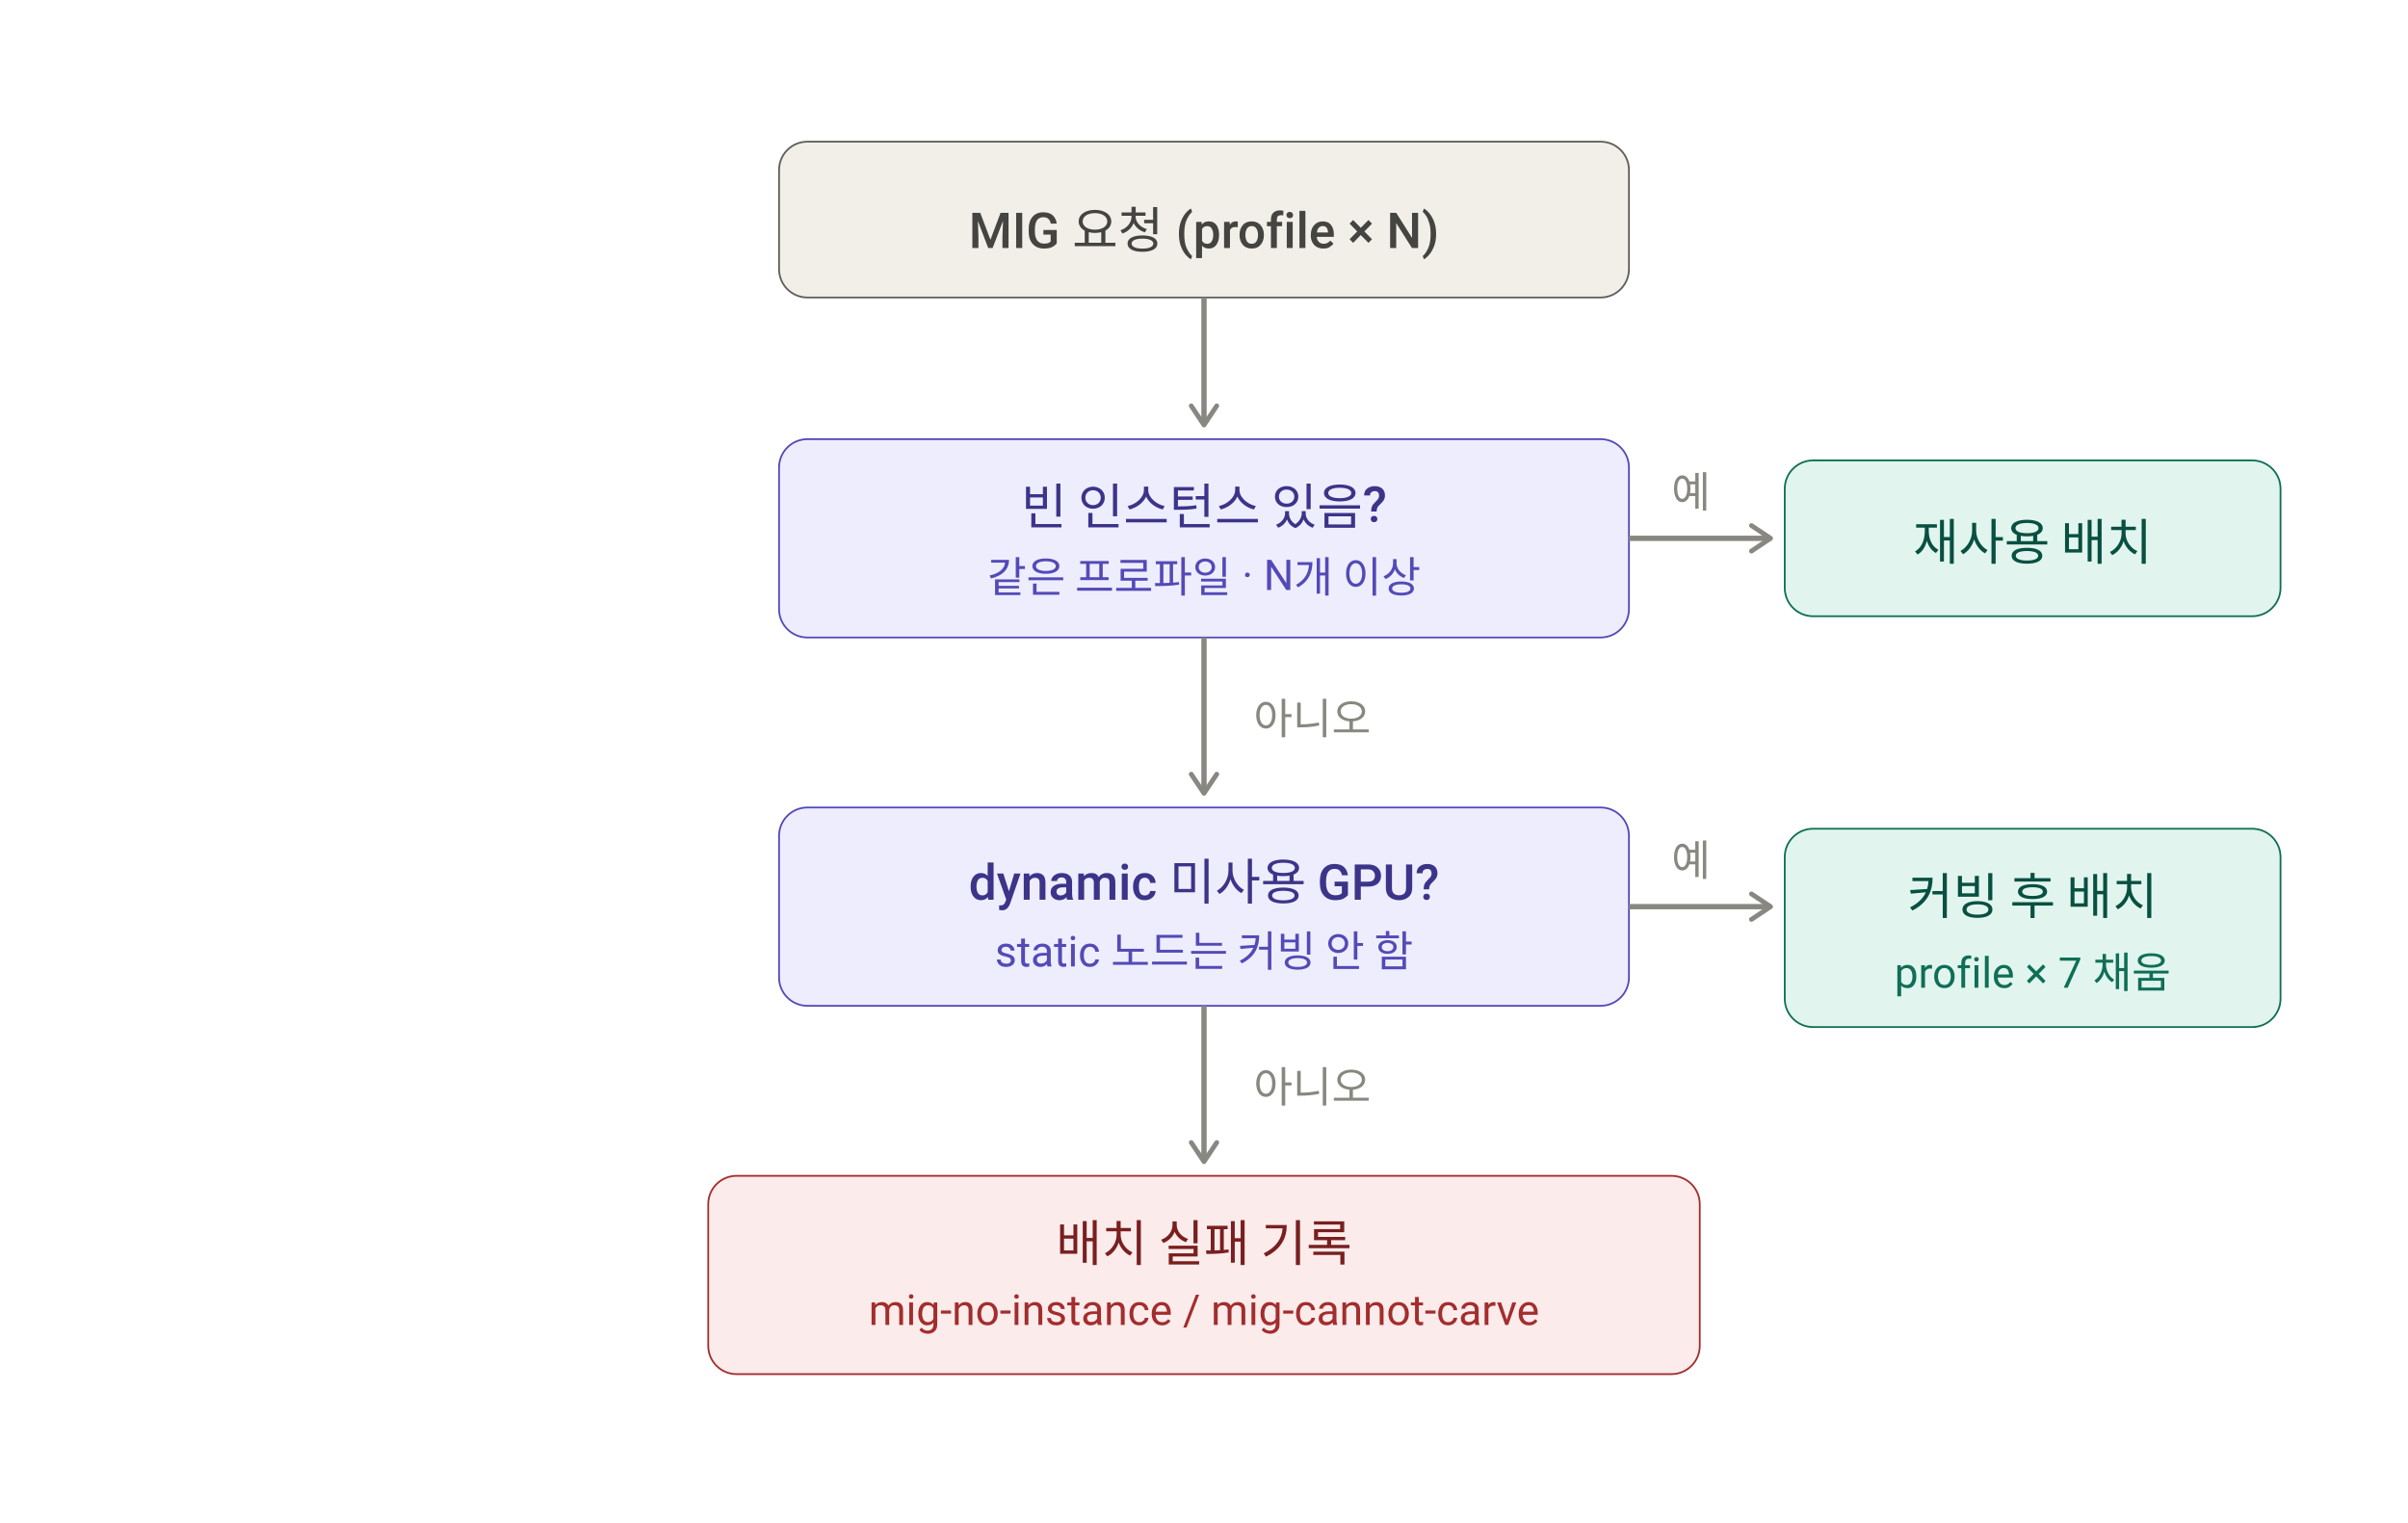
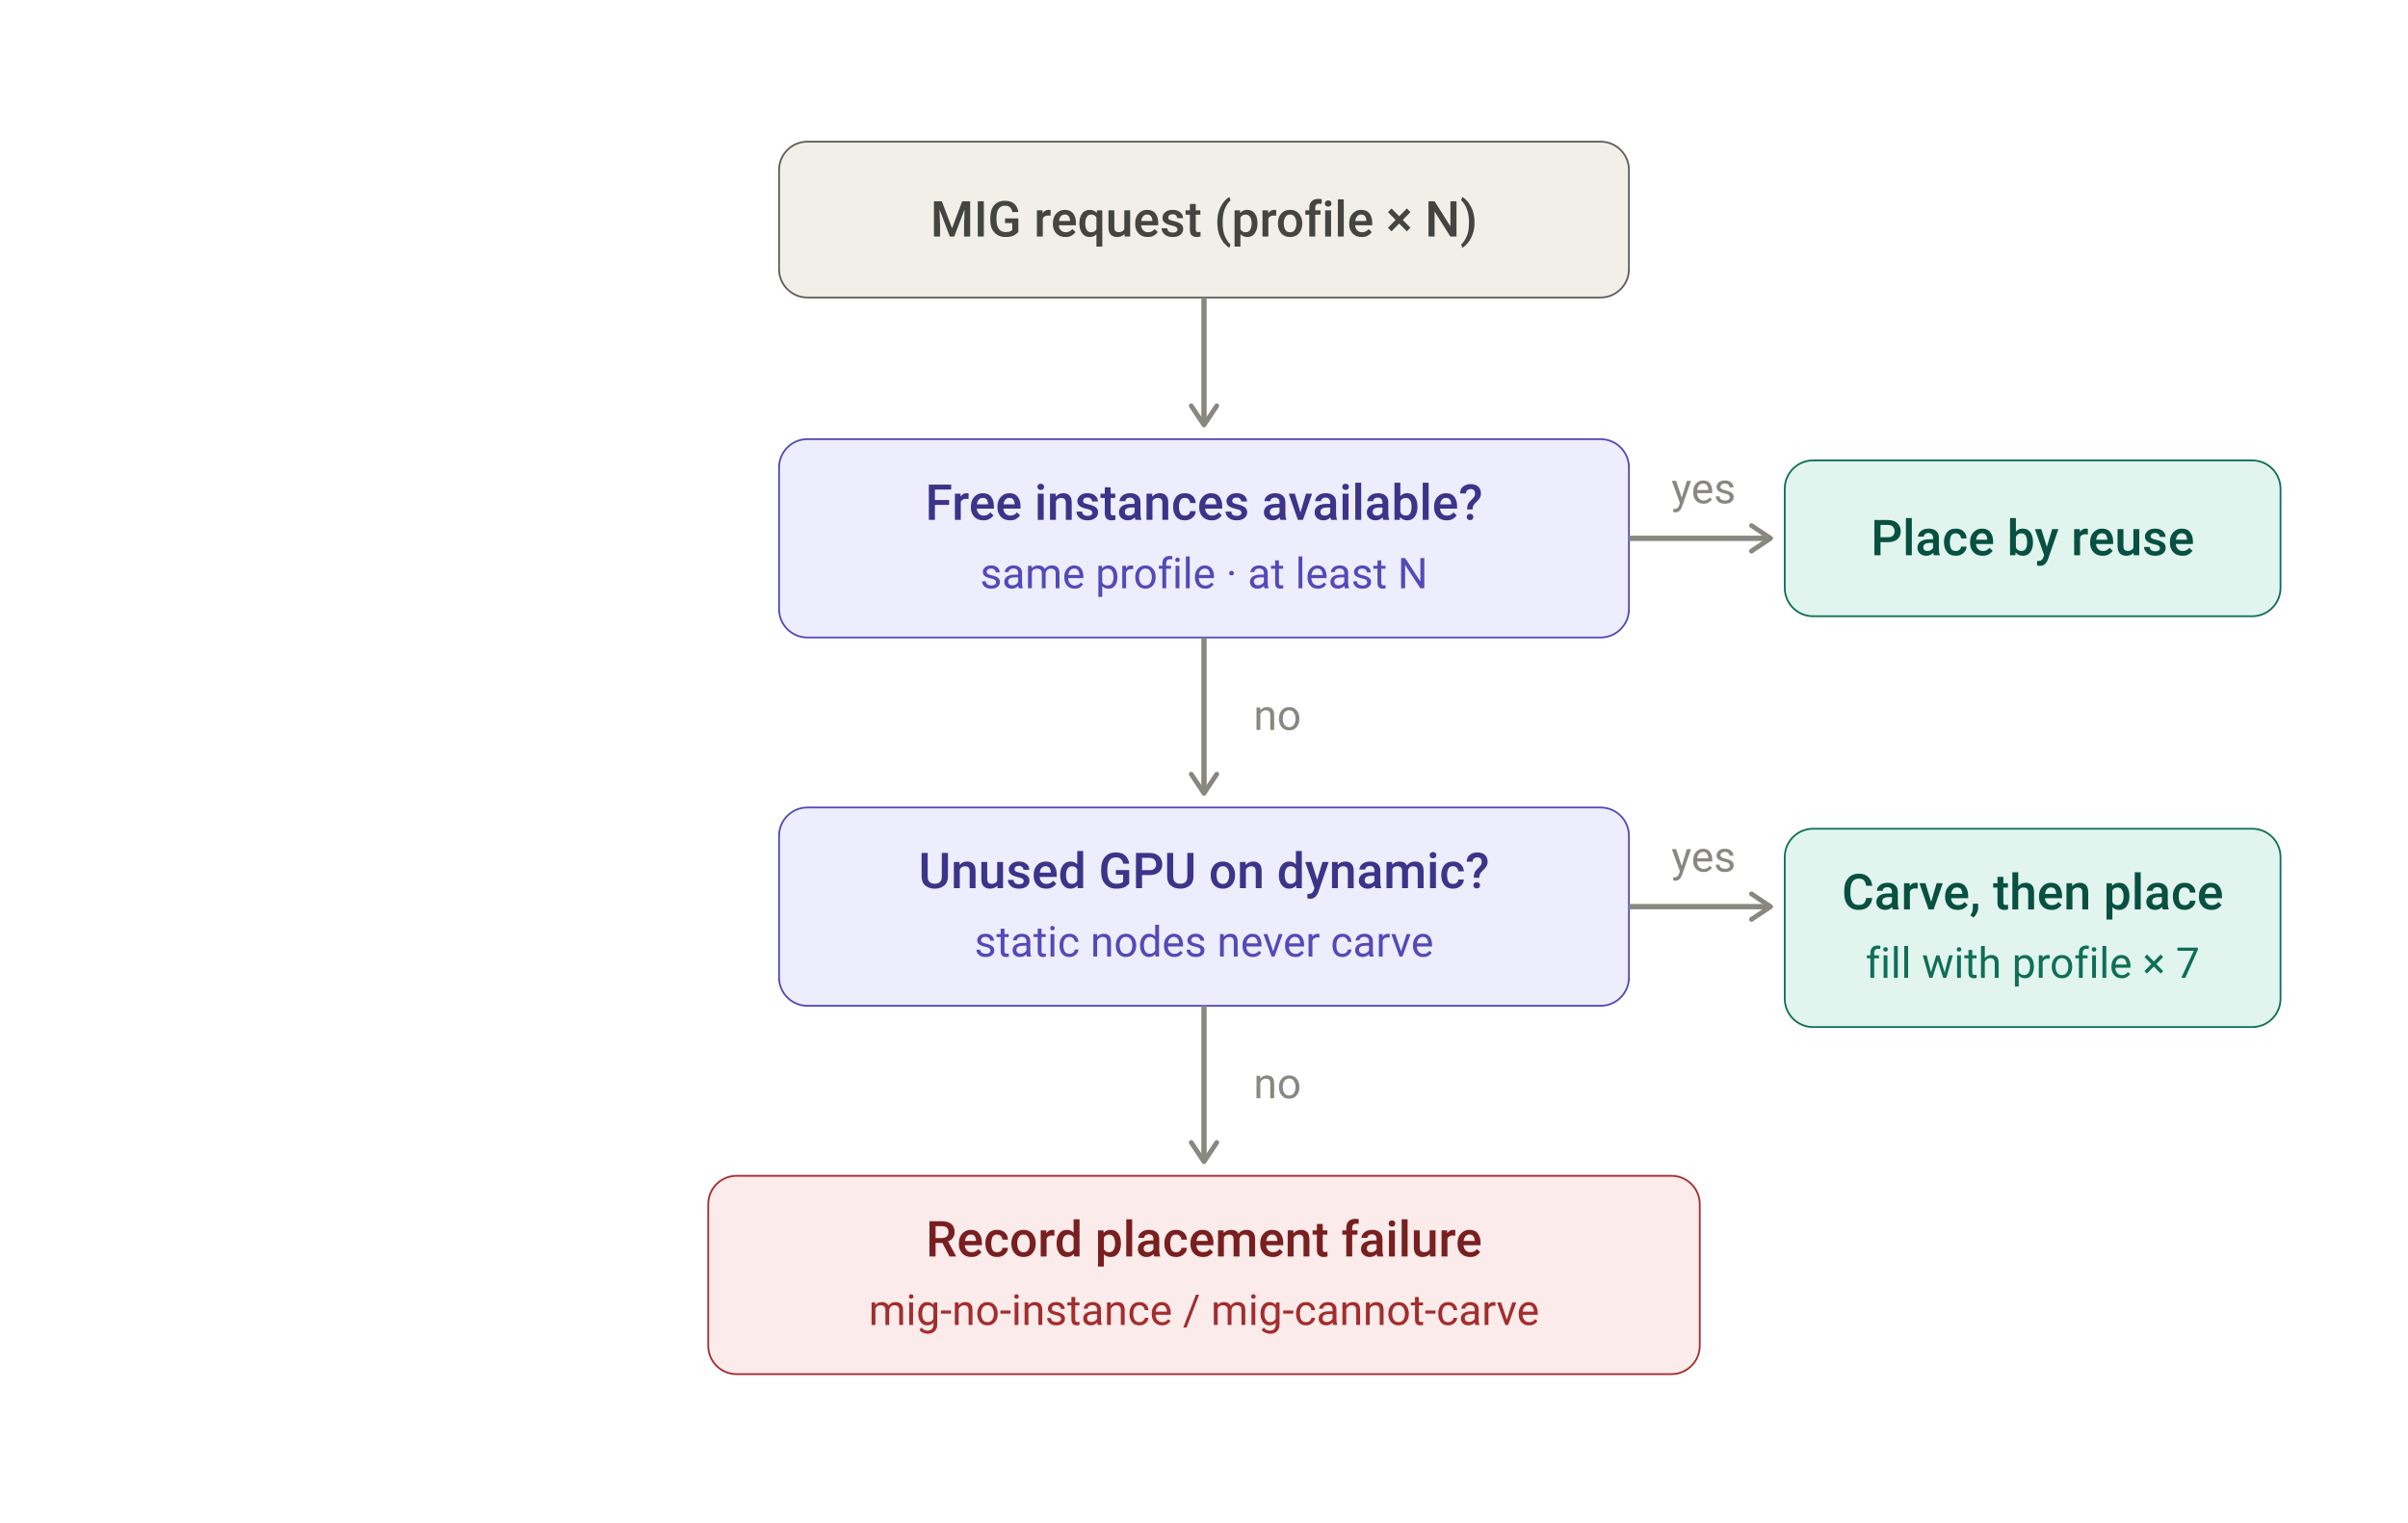
<svg xmlns="http://www.w3.org/2000/svg" viewBox="0 0 680 430" font-family="-apple-system,'Segoe UI',Roboto,'Noto Sans KR',sans-serif">
  <defs>
    <marker id="arrow" viewBox="0 0 10 10" refX="8" refY="5" markerWidth="6" markerHeight="6" orient="auto-start-reverse">
      <path d="M2 1L8 5L2 9" fill="none" stroke="#888780" stroke-width="1.5" stroke-linecap="round" stroke-linejoin="round" />
    </marker>
  </defs>
  <rect x="220" y="40" width="240" height="44" rx="8" fill="#F1EFE8" stroke="#5F5E5A" stroke-width="0.5" />
-   <text x="340" y="62" font-size="14" font-weight="500" fill="#444441" text-anchor="middle" dominant-baseline="central">MIG 요청 (profile × N)</text>
+   <text x="340" y="62" font-size="14" font-weight="500" fill="#444441" text-anchor="middle" dominant-baseline="central">MIG request (profile × N)</text>
  <line x1="340" y1="84" x2="340" y2="120" stroke="#888780" stroke-width="1.5" marker-end="url(#arrow)" />
  <rect x="220" y="124" width="240" height="56" rx="8" fill="#EEEDFE" stroke="#534AB7" stroke-width="0.5" />
-   <text x="340" y="142" font-size="14" font-weight="500" fill="#3C3489" text-anchor="middle" dominant-baseline="central">빈 인스턴스 있음?</text>
-   <text x="340" y="162" font-size="12" fill="#534AB7" text-anchor="middle" dominant-baseline="central">같은 프로파일 · N개 이상</text>
+   <text x="340" y="142" font-size="14" font-weight="500" fill="#3C3489" text-anchor="middle" dominant-baseline="central">Free instances available?</text>
+   <text x="340" y="162" font-size="12" fill="#534AB7" text-anchor="middle" dominant-baseline="central">same profile · at least N</text>
  <line x1="460" y1="152" x2="500" y2="152" stroke="#888780" stroke-width="1.5" marker-end="url(#arrow)" />
-   <text x="472" y="138" font-size="12" fill="#888780" dominant-baseline="central">예</text>
+   <text x="472" y="138" font-size="12" fill="#888780" dominant-baseline="central">yes</text>
  <rect x="504" y="130" width="140" height="44" rx="8" fill="#E1F5EE" stroke="#0F6E56" stroke-width="0.5" />
-   <text x="574" y="152" font-size="14" font-weight="500" fill="#085041" text-anchor="middle" dominant-baseline="central">재사용 배치</text>
+   <text x="574" y="152" font-size="14" font-weight="500" fill="#085041" text-anchor="middle" dominant-baseline="central">Place by reuse</text>
  <line x1="340" y1="180" x2="340" y2="224" stroke="#888780" stroke-width="1.5" marker-end="url(#arrow)" />
-   <text x="354" y="202" font-size="12" fill="#888780" dominant-baseline="central">아니오</text>
+   <text x="354" y="202" font-size="12" fill="#888780" dominant-baseline="central">no</text>
  <rect x="220" y="228" width="240" height="56" rx="8" fill="#EEEDFE" stroke="#534AB7" stroke-width="0.5" />
-   <text x="340" y="246" font-size="14" font-weight="500" fill="#3C3489" text-anchor="middle" dominant-baseline="central">dynamic 미사용 GPU?</text>
-   <text x="340" y="266" font-size="12" fill="#534AB7" text-anchor="middle" dominant-baseline="central">static 노드는 커빙 안 함</text>
+   <text x="340" y="246" font-size="14" font-weight="500" fill="#3C3489" text-anchor="middle" dominant-baseline="central">Unused GPU on dynamic?</text>
+   <text x="340" y="266" font-size="12" fill="#534AB7" text-anchor="middle" dominant-baseline="central">static nodes never carve</text>
  <line x1="460" y1="256" x2="500" y2="256" stroke="#888780" stroke-width="1.5" marker-end="url(#arrow)" />
-   <text x="472" y="242" font-size="12" fill="#888780" dominant-baseline="central">예</text>
+   <text x="472" y="242" font-size="12" fill="#888780" dominant-baseline="central">yes</text>
  <rect x="504" y="234" width="140" height="56" rx="8" fill="#E1F5EE" stroke="#0F6E56" stroke-width="0.5" />
-   <text x="574" y="252" font-size="14" font-weight="500" fill="#085041" text-anchor="middle" dominant-baseline="central">커빙 후 배치</text>
-   <text x="574" y="272" font-size="12" fill="#0F6E56" text-anchor="middle" dominant-baseline="central">profile × 7 채움</text>
+   <text x="574" y="252" font-size="14" font-weight="500" fill="#085041" text-anchor="middle" dominant-baseline="central">Carve, then place</text>
+   <text x="574" y="272" font-size="12" fill="#0F6E56" text-anchor="middle" dominant-baseline="central">fill with profile × 7</text>
  <line x1="340" y1="284" x2="340" y2="328" stroke="#888780" stroke-width="1.5" marker-end="url(#arrow)" />
-   <text x="354" y="306" font-size="12" fill="#888780" dominant-baseline="central">아니오</text>
+   <text x="354" y="306" font-size="12" fill="#888780" dominant-baseline="central">no</text>
  <rect x="200" y="332" width="280" height="56" rx="8" fill="#FCEBEB" stroke="#A32D2D" stroke-width="0.5" />
-   <text x="340" y="350" font-size="14" font-weight="500" fill="#791F1F" text-anchor="middle" dominant-baseline="central">배치 실패 기록</text>
+   <text x="340" y="350" font-size="14" font-weight="500" fill="#791F1F" text-anchor="middle" dominant-baseline="central">Record placement failure</text>
  <text x="340" y="370" font-size="12" fill="#A32D2D" text-anchor="middle" dominant-baseline="central">mig-no-instance / mig-cannot-carve</text>
</svg>
